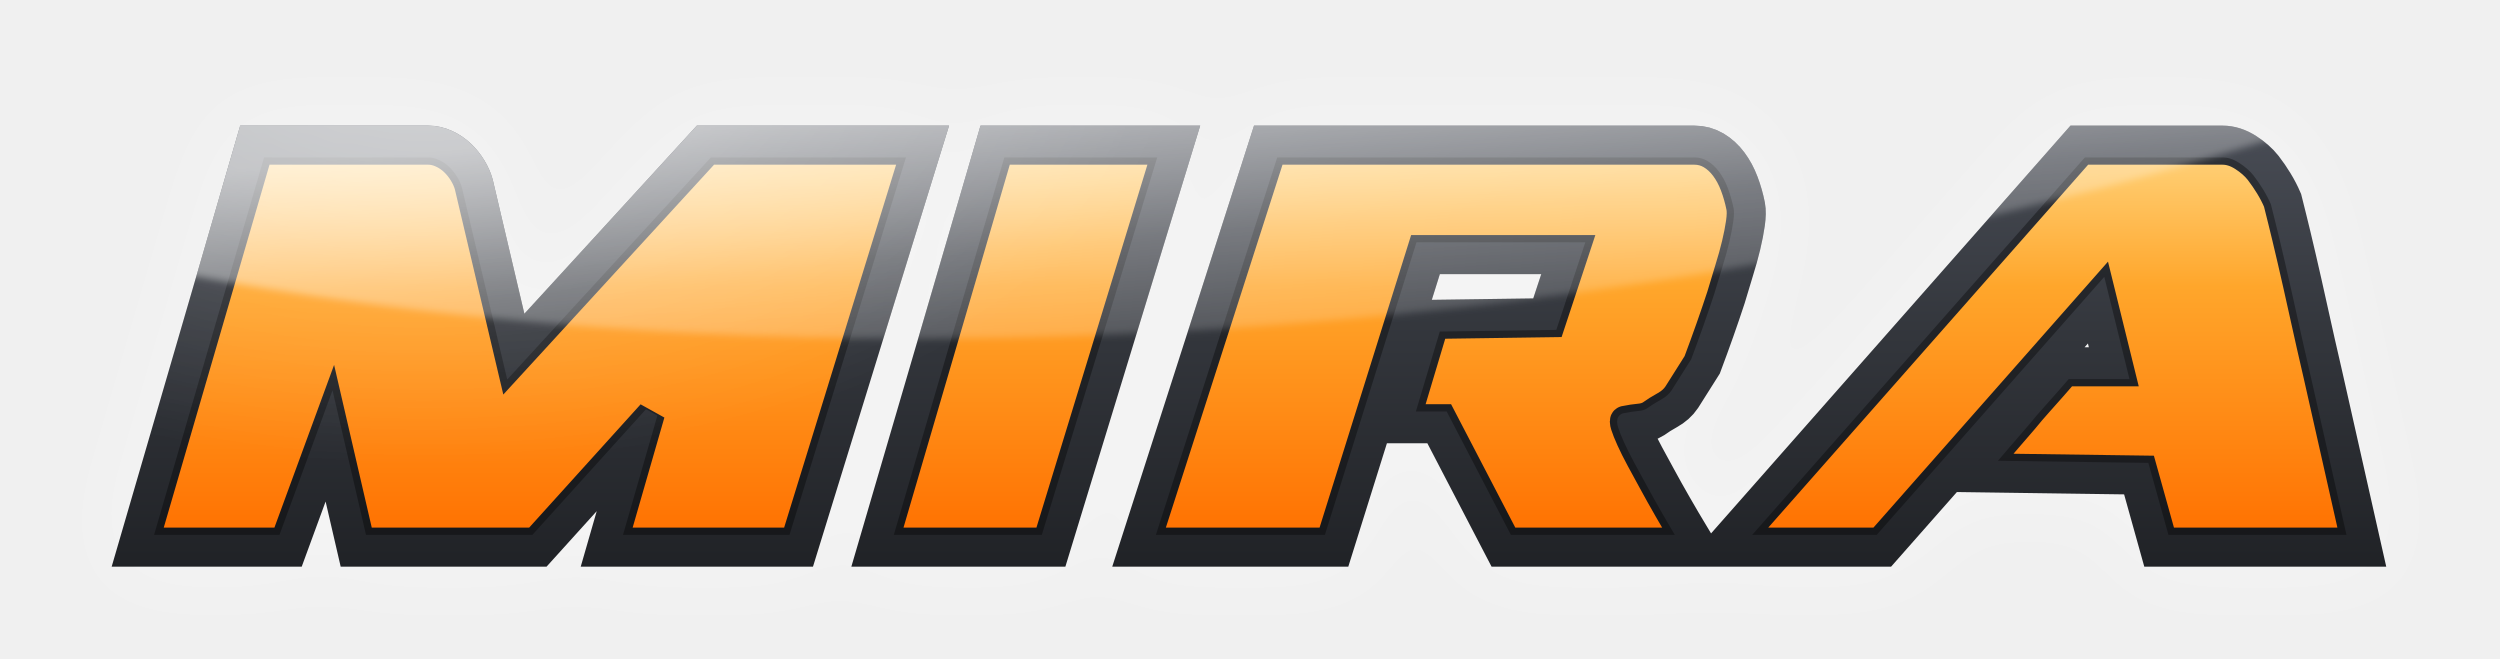
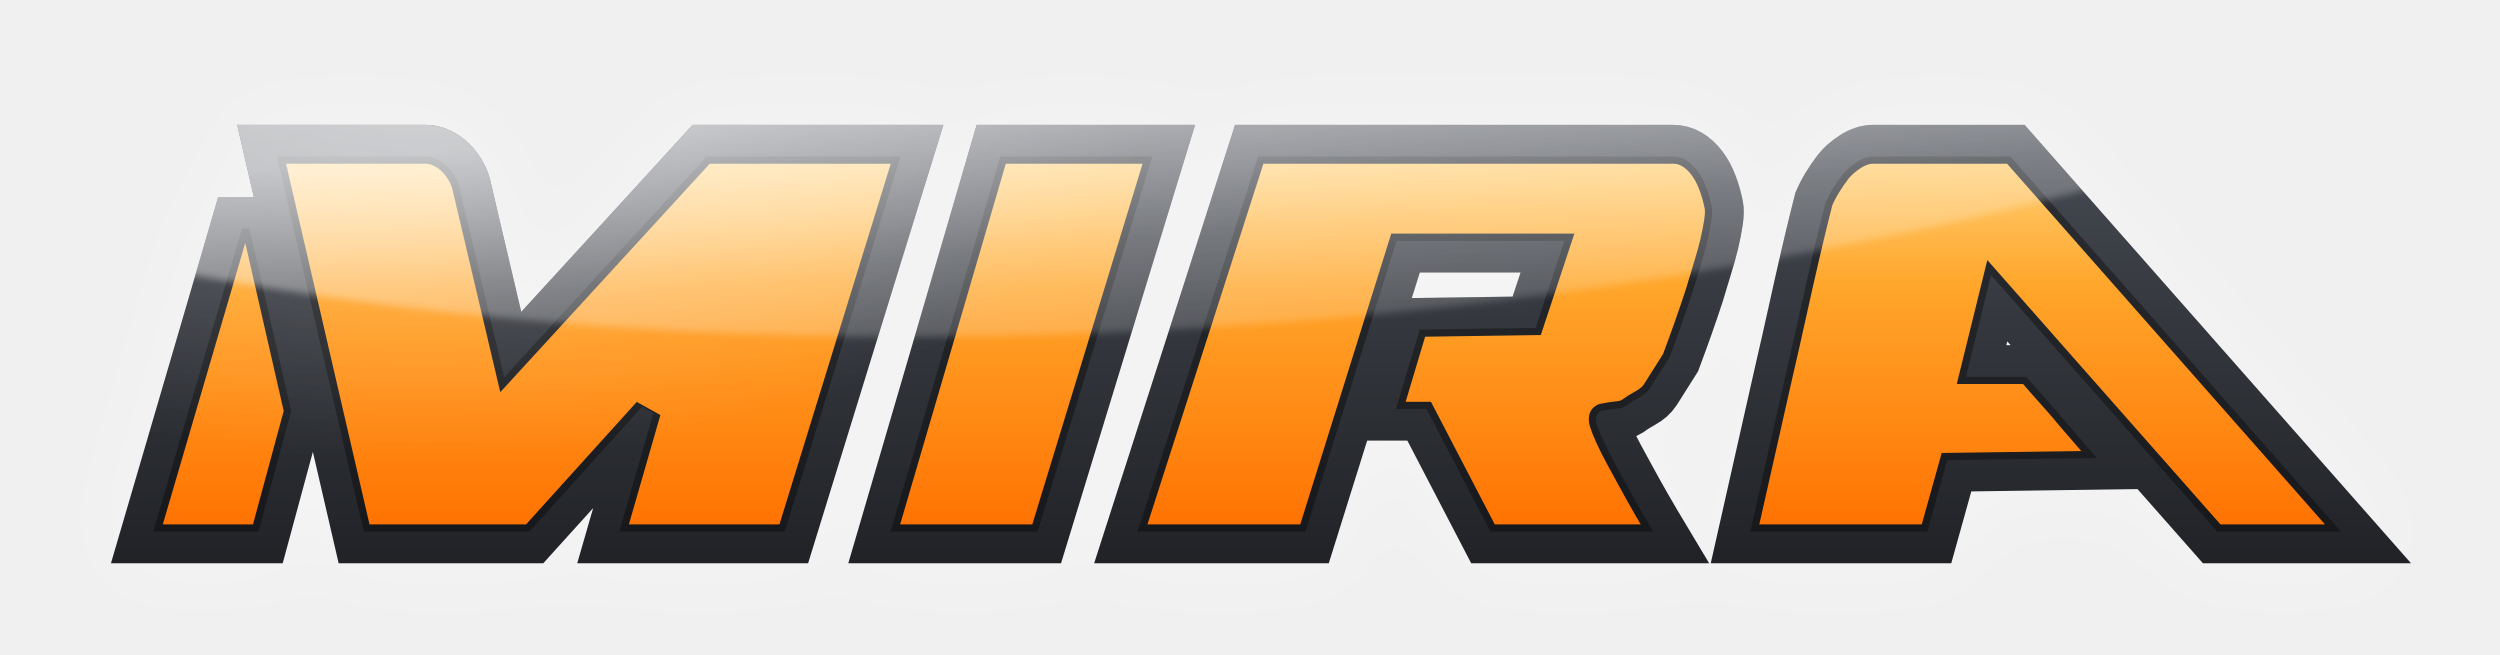
- <svg xmlns="http://www.w3.org/2000/svg" viewBox="-6.0 0 447.8 118" role="img" aria-label="MIRA – Mail · Identity · Routing · Access">
+ <svg xmlns="http://www.w3.org/2000/svg" viewBox="-6.0 0 450.5 118" role="img" aria-label="MIRA – Mail · Identity · Routing · Access">
  <defs>
-     <path id="b" d="M20 97L40.40 27L70.70 27Q71.90 27 73.10 27.55Q74.30 28.10 75.25 29Q76.20 29.90 76.90 31.05Q77.60 32.20 77.90 33.30L85.50 65.50L120.80 27L157.90 27L136.30 97L104 97L110.60 74.10L89.90 97L58.60 97L53.30 74.10L44.90 97ZM181.50 97L152.50 97L173 27L202.90 27ZM232.20 97L199.40 97L221.90 27L297.50 27Q299.10 27 300.45 27.80Q301.80 28.60 302.85 30Q303.90 31.40 304.60 33.25Q305.30 35.10 305.70 37.10L305.70 37.10Q305.90 38.10 305.65 39.85Q305.40 41.60 304.90 43.70Q304.40 45.80 303.65 48.20Q302.90 50.60 302.20 53L302.20 53Q300.40 58.50 298 64.90L298 64.90L294.40 70.60Q293.60 71.80 292.15 72.60Q290.70 73.40 289.60 74.20L289.60 74.20Q288.80 74.70 287.65 74.80Q286.50 74.90 285 75.20L285 75.20Q284.70 75.30 285 76.25Q285.30 77.20 286 78.75Q286.70 80.30 287.75 82.25Q288.80 84.20 289.90 86.20L289.90 86.20Q292.50 91 296.10 97L296.10 97L263.90 97L252.40 74.90L246 74.90L251 58.20L271.90 57.90L276.30 44.60L248.60 44.60L232.20 97ZM330.70 97L305.20 97L366.90 27L392.10 27Q393.90 27 395.70 28.15Q397.50 29.30 398.60 30.70L398.60 30.70Q399.60 32 400.45 33.40Q401.30 34.80 401.90 36.20L401.90 36.20Q402 36.60 402.70 39.40Q403.40 42.20 404.40 46.50Q405.40 50.80 406.60 56.25Q407.80 61.70 409.10 67.30L409.10 67.30Q412.10 80.50 415.80 97L415.80 97L381.50 97L377.90 84.10L349.30 83.70Q353.30 79 356.60 75.20L356.60 75.20Q357.90 73.60 359.25 72.10Q360.60 70.60 361.65 69.40Q362.70 68.20 363.35 67.45Q364 66.70 364 66.70L364 66.70L373.90 66.70L370.30 52.10L330.70 97Z" />
+     <path id="b" d="M41.50 97L20 97L36.70 40L39.90 40L47.70 74.10ZM42.40 27L70.70 27Q71.90 27 73.10 27.55Q74.30 28.10 75.25 29Q76.20 29.90 76.90 31.05Q77.60 32.20 77.90 33.30L85.50 65.50L120.80 27L157.90 27L136.30 97L104 97L110.60 74.10L89.90 97L58.60 97ZM181.87 97L152.87 97L173.37 27L203.27 27ZM230.14 97L197.34 97L219.84 27L295.44 27Q297.04 27 298.39 27.80Q299.74 28.60 300.79 30Q301.84 31.40 302.54 33.25Q303.24 35.10 303.64 37.10L303.64 37.10Q303.84 38.10 303.59 39.85Q303.34 41.60 302.84 43.70Q302.34 45.80 301.59 48.20Q300.84 50.60 300.14 53L300.14 53Q298.34 58.50 295.94 64.90L295.94 64.90L292.34 70.60Q291.54 71.80 290.09 72.60Q288.64 73.40 287.54 74.20L287.54 74.20Q286.74 74.70 285.59 74.80Q284.44 74.90 282.94 75.20L282.94 75.20Q282.64 75.30 282.94 76.25Q283.24 77.20 283.94 78.75Q284.64 80.30 285.69 82.25Q286.74 84.20 287.84 86.20L287.84 86.20Q290.44 91 294.04 97L294.04 97L261.84 97L250.34 74.90L243.94 74.90L248.94 58.20L269.84 57.90L274.24 44.60L246.54 44.60L230.14 97ZM393.00 97L418.50 97L356.80 27L331.60 27Q329.80 27 328.00 28.15Q326.20 29.30 325.10 30.70L325.10 30.70Q324.10 32 323.25 33.40Q322.40 34.80 321.80 36.20L321.80 36.20Q321.70 36.60 321.00 39.40Q320.30 42.20 319.30 46.50Q318.30 50.80 317.10 56.25Q315.90 61.70 314.60 67.30L314.60 67.30Q311.60 80.50 307.90 97L307.90 97L342.20 97L345.80 84.10L374.40 83.70Q370.40 79 367.10 75.20L367.10 75.20Q365.80 73.60 364.45 72.10Q363.10 70.60 362.05 69.40Q361.00 68.20 360.35 67.45Q359.70 66.70 359.70 66.70L359.70 66.70L349.80 66.70L353.40 52.10L393.00 97Z" />
    <linearGradient id="rahmen" x1="0" y1="18" x2="0" y2="102" gradientUnits="userSpaceOnUse">
      <stop offset="0" stop-color="#4b4f58" />
      <stop offset=".5" stop-color="#33363c" />
      <stop offset="1" stop-color="#202226" />
    </linearGradient>
    <linearGradient id="seele" x1="0" y1="26" x2="0" y2="96" gradientUnits="userSpaceOnUse">
      <stop offset="0" stop-color="#ffd27a" />
      <stop offset=".35" stop-color="#ffa62b" />
      <stop offset="1" stop-color="#ff7000" />
    </linearGradient>
    <radialGradient id="sonne" cx="70" cy="10" r="190" gradientUnits="userSpaceOnUse" gradientTransform="translate(70 10) scale(1 .55) translate(-70 -10)">
      <stop offset="0" stop-color="#fff" stop-opacity=".6" />
      <stop offset=".35" stop-color="#fff" stop-opacity=".22" />
      <stop offset=".7" stop-color="#fff" stop-opacity="0" />
    </radialGradient>
    <linearGradient id="spiegel" x1="0" y1="14" x2="0" y2="62" gradientUnits="userSpaceOnUse">
      <stop offset="0" stop-color="#fff" stop-opacity=".62" />
      <stop offset=".55" stop-color="#fff" stop-opacity=".3" />
      <stop offset="1" stop-color="#fff" stop-opacity=".14" />
    </linearGradient>
    <filter id="bogenweich" filterUnits="userSpaceOnUse" x="-100" y="-300" width="700" height="450">
      <feGaussianBlur stdDeviation=".7" />
    </filter>
    <filter id="hinterweich" filterUnits="userSpaceOnUse" x="-50" y="-20" width="600" height="200">
      <feGaussianBlur stdDeviation="7" />
    </filter>
    <mask id="form" maskUnits="userSpaceOnUse" x="-50" y="0" width="600" height="150">
      <use href="#b" fill="#fff" stroke="#fff" stroke-width="9" stroke-linejoin="miter" />
    </mask>
    <mask id="fase" maskUnits="userSpaceOnUse" x="-50" y="0" width="600" height="150">
      <use href="#b" fill="#fff" stroke="#000" stroke-width="2.4" stroke-linejoin="miter" />
    </mask>
    <mask id="kern" maskUnits="userSpaceOnUse" x="-50" y="0" width="600" height="150">
      <use href="#b" fill="#fff" stroke="#000" stroke-width="5" stroke-linejoin="miter" />
    </mask>
  </defs>
  <style>.hinterschein{fill:#fff;stroke:#fff;opacity:.34;transform:none}</style>
  <use href="#b" class="hinterschein" stroke-width="9" stroke-linejoin="round" filter="url(#hinterweich)" />
  <use href="#b" fill="url(#rahmen)" stroke="url(#rahmen)" stroke-width="9" stroke-linejoin="miter" />
  <use href="#b" fill="#000" fill-opacity=".35" mask="url(#fase)" />
  <g mask="url(#kern)">
    <use href="#b" fill="#b54a00" />
    <use href="#b" fill="url(#seele)" transform="translate(0 .9)" />
  </g>
  <rect x="-50" y="0" width="600" height="110" fill="url(#sonne)" opacity=".6" mask="url(#form)" />
  <g mask="url(#form)">
-     <ellipse cx="218" cy="-110" rx="381" ry="168" transform="rotate(-5 218 -110)" fill="url(#spiegel)" filter="url(#bogenweich)" />
+     <ellipse cx="219" cy="-110" rx="383" ry="168" transform="rotate(-5 219 -110)" fill="url(#spiegel)" filter="url(#bogenweich)" />
  </g>
</svg>
